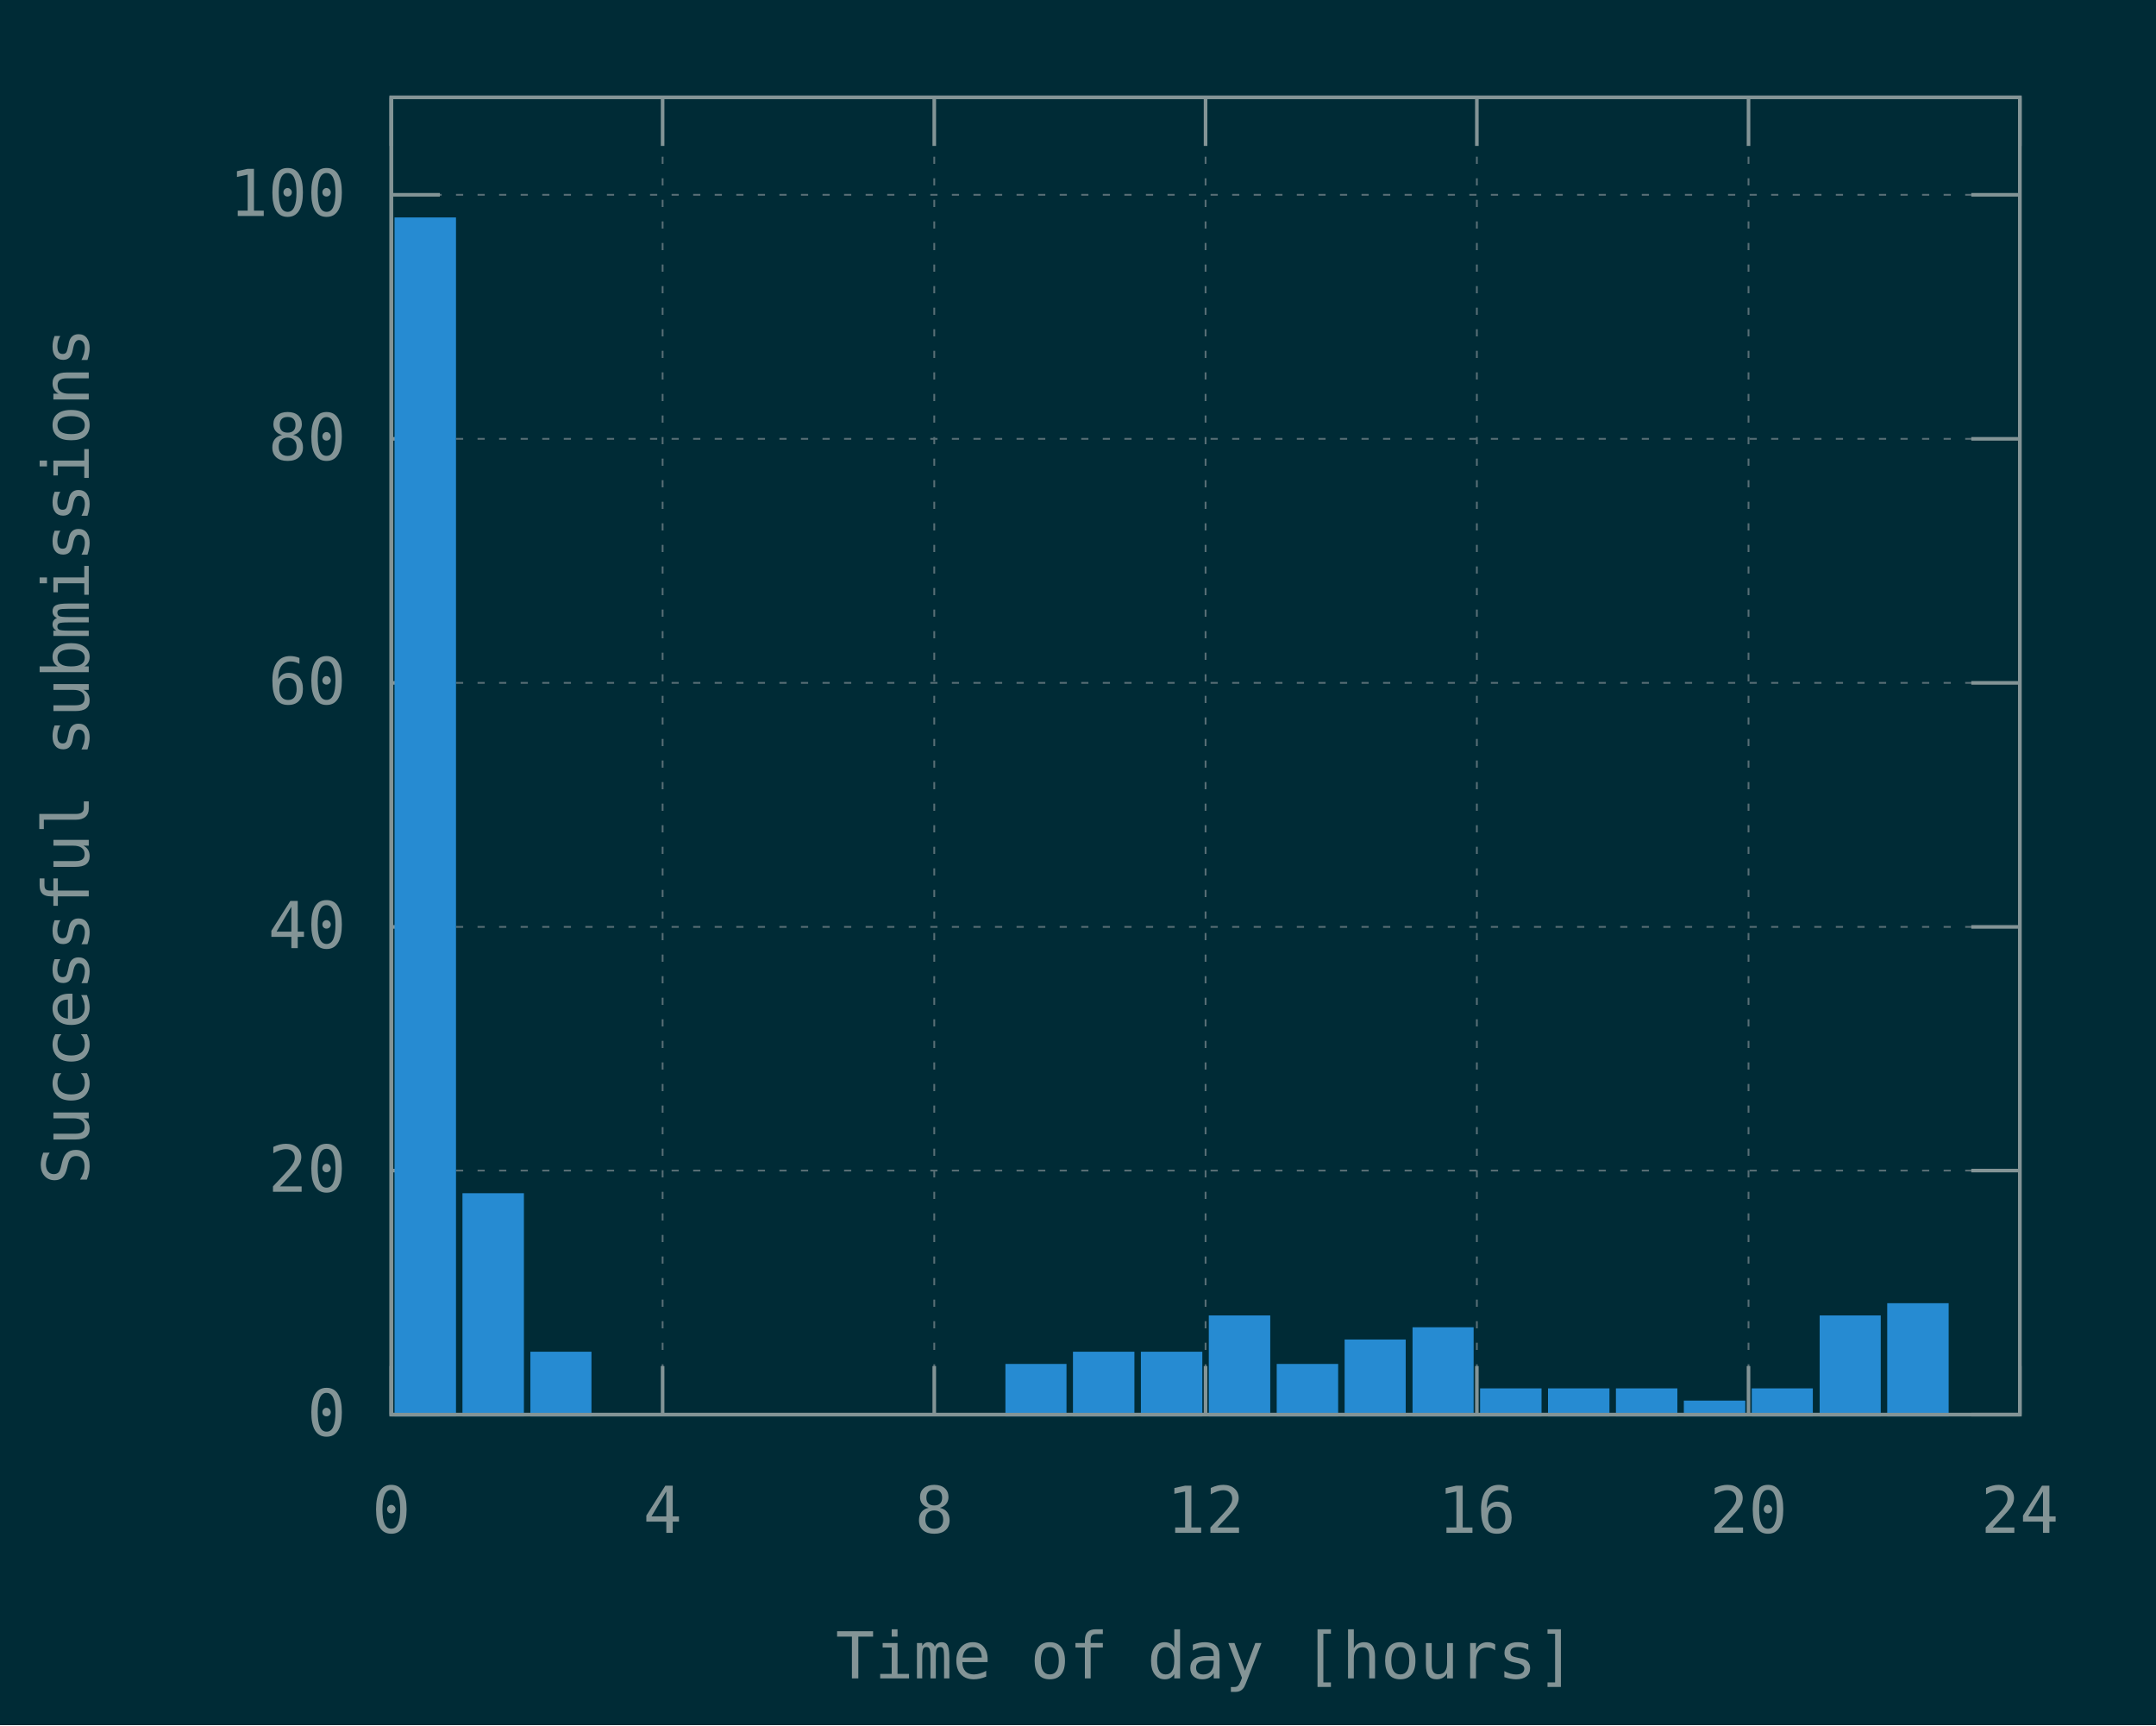
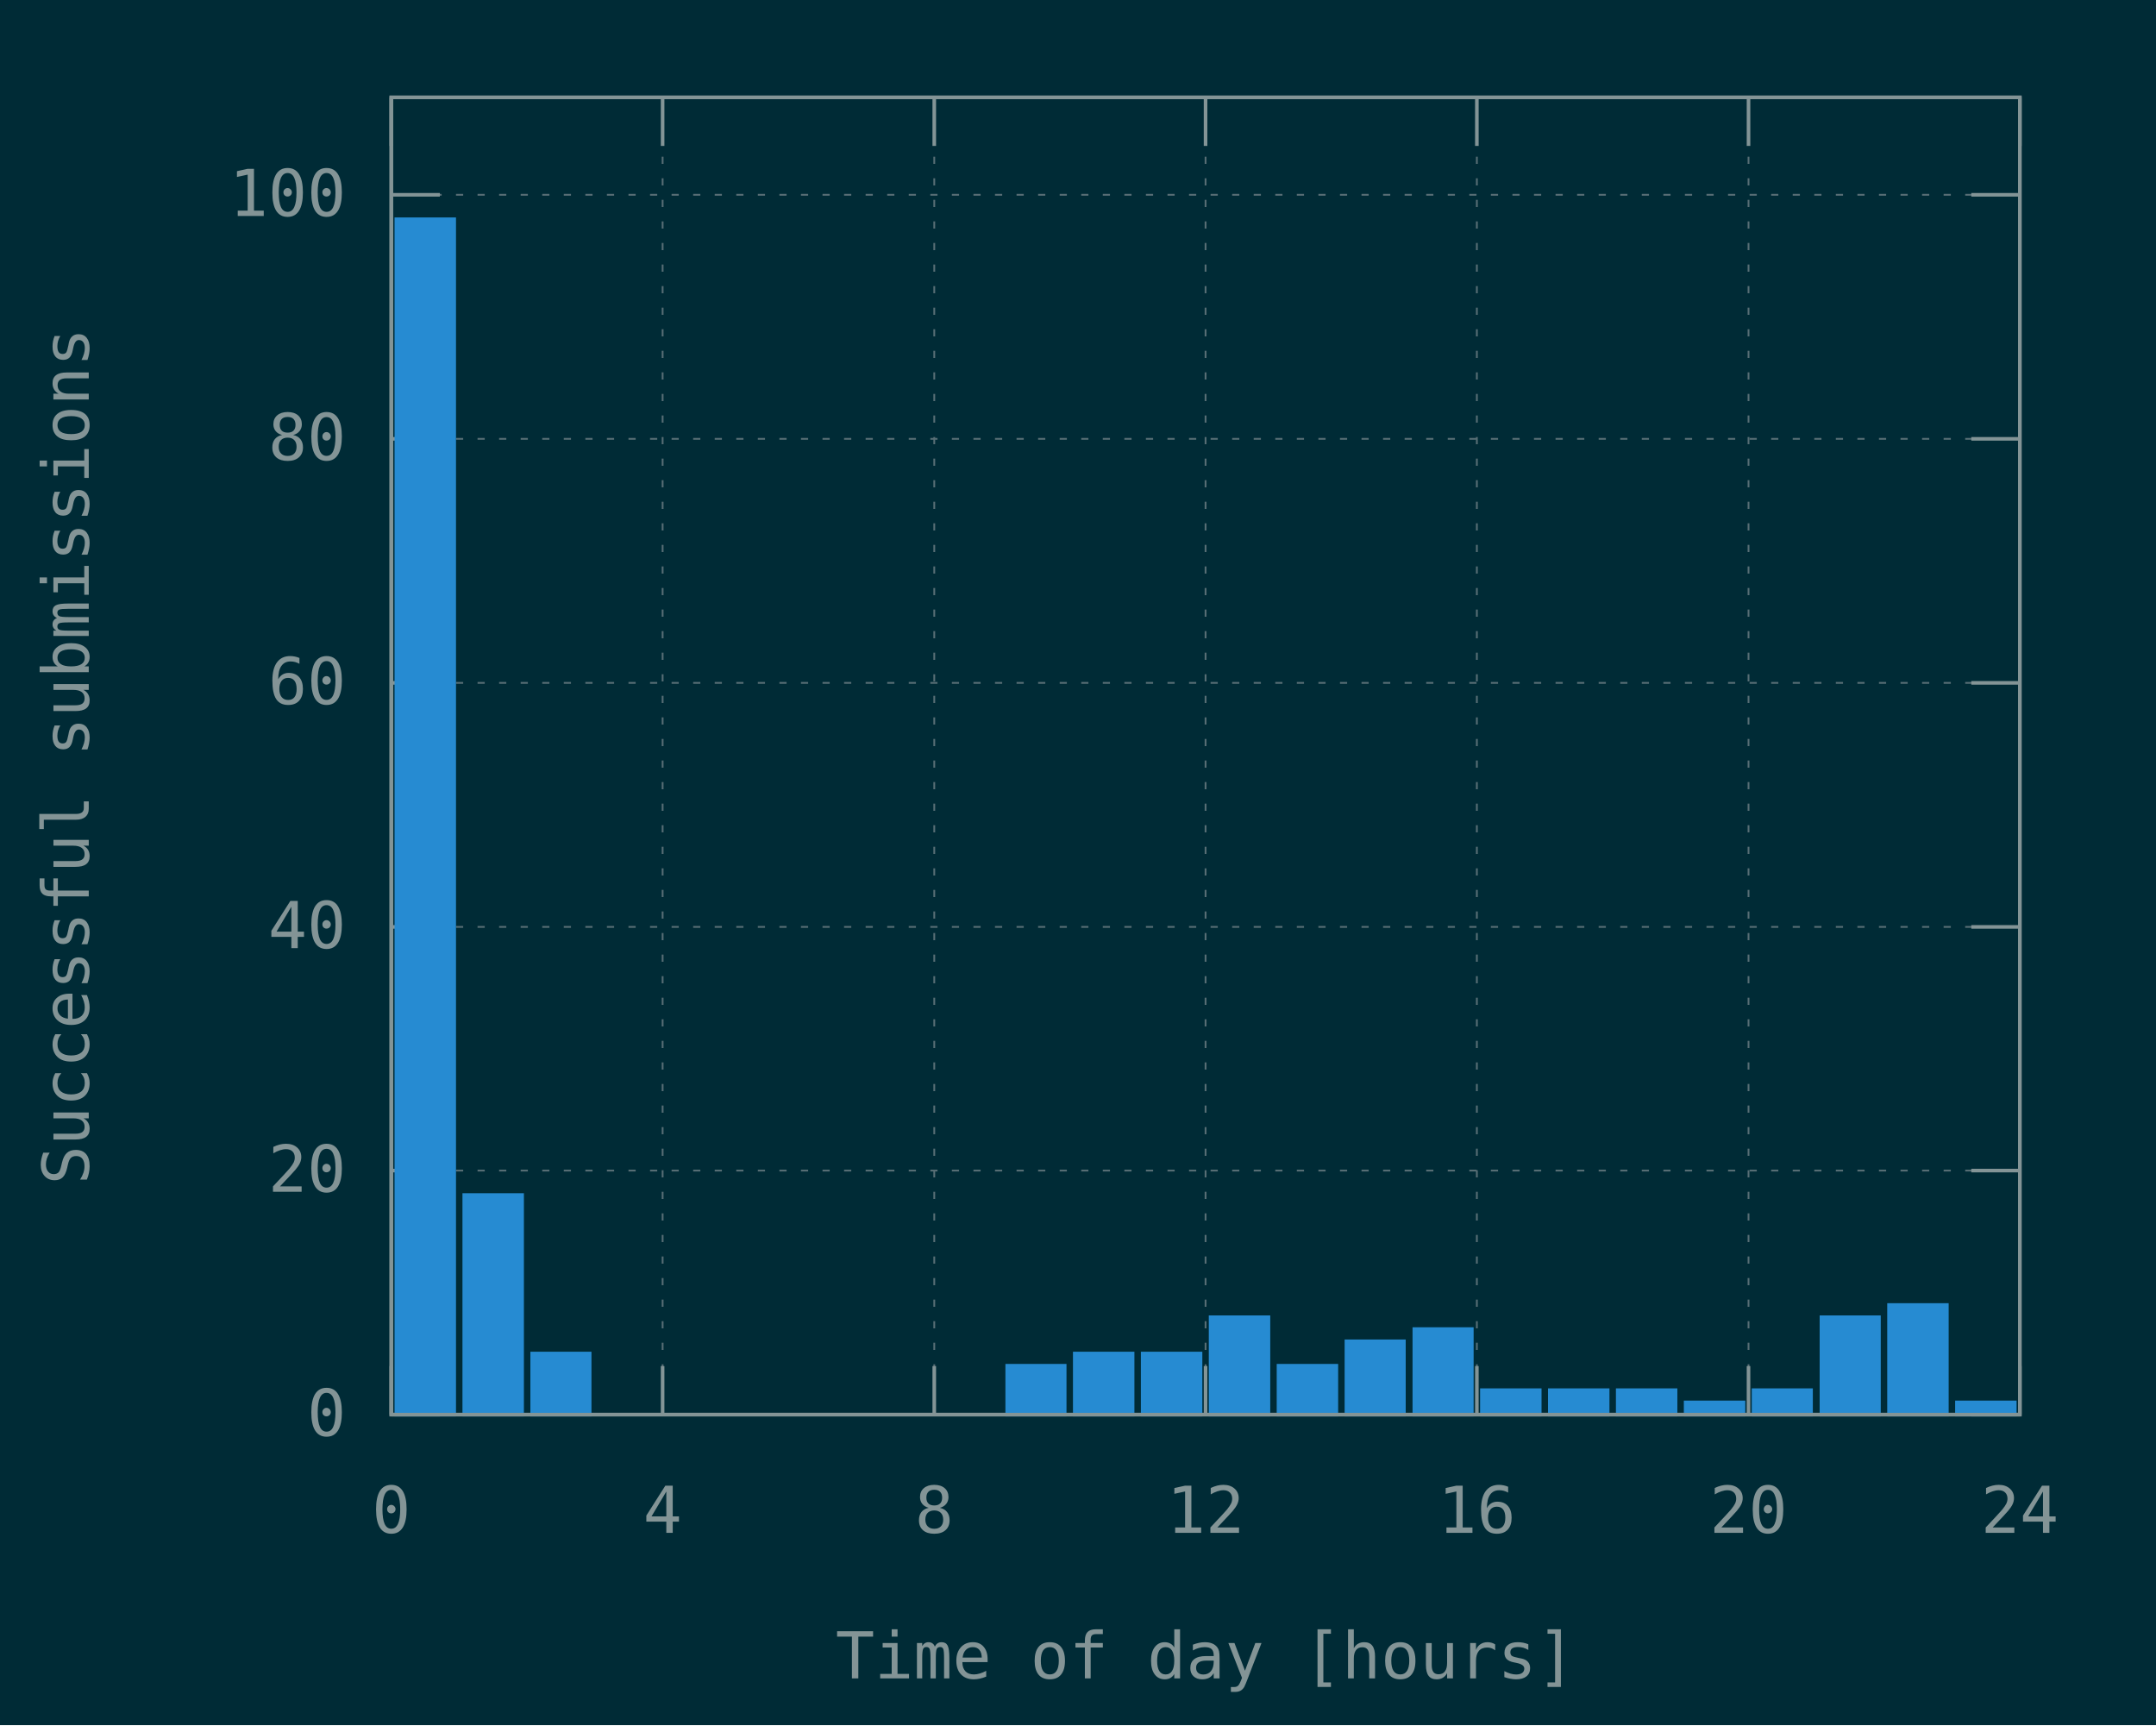
<svg xmlns="http://www.w3.org/2000/svg" xmlns:xlink="http://www.w3.org/1999/xlink" width="600" height="480" viewBox="0 0 600 480">
  <g id="gnuplot_canvas">
    <rect x="0" y="0" width="600" height="480" fill="#002b36" />
    <defs>
      <circle id="gpDot" r="0.5" stroke-width="0.5" stroke="currentColor" />
      <path id="gpPt0" stroke-width="0.148" stroke="currentColor" d="M-1,0 h2 M0,-1 v2" />
      <path id="gpPt1" stroke-width="0.148" stroke="currentColor" d="M-1,-1 L1,1 M1,-1 L-1,1" />
      <path id="gpPt2" stroke-width="0.148" stroke="currentColor" d="M-1,0 L1,0 M0,-1 L0,1 M-1,-1 L1,1 M-1,1 L1,-1" />
      <rect id="gpPt3" stroke-width="0.148" stroke="currentColor" x="-1" y="-1" width="2" height="2" />
      <rect id="gpPt4" stroke-width="0.148" stroke="currentColor" fill="currentColor" x="-1" y="-1" width="2" height="2" />
      <circle id="gpPt5" stroke-width="0.148" stroke="currentColor" cx="0" cy="0" r="1" />
      <use xlink:href="#gpPt5" id="gpPt6" fill="currentColor" stroke="none" />
      <path id="gpPt7" stroke-width="0.148" stroke="currentColor" d="M0,-1.33 L-1.33,0.67 L1.33,0.67 z" />
      <use xlink:href="#gpPt7" id="gpPt8" fill="currentColor" stroke="none" />
      <use xlink:href="#gpPt7" id="gpPt9" stroke="currentColor" transform="rotate(180)" />
      <use xlink:href="#gpPt9" id="gpPt10" fill="currentColor" stroke="none" />
      <use xlink:href="#gpPt3" id="gpPt11" stroke="currentColor" transform="rotate(45)" />
      <use xlink:href="#gpPt11" id="gpPt12" fill="currentColor" stroke="none" />
      <path id="gpPt13" stroke-width="0.148" stroke="currentColor" d="M0,1.330 L1.265,0.411 L0.782,-1.067 L-0.782,-1.076 L-1.265,0.411 z" />
      <use xlink:href="#gpPt13" id="gpPt14" fill="currentColor" stroke="none" />
      <filter id="textbox" filterUnits="objectBoundingBox" x="0" y="0" height="1" width="1">
        <feFlood flood-color="#002B36" flood-opacity="1" result="bgnd" />
        <feComposite in="SourceGraphic" in2="bgnd" operator="atop" />
      </filter>
      <filter id="greybox" filterUnits="objectBoundingBox" x="0" y="0" height="1" width="1">
        <feFlood flood-color="lightgrey" flood-opacity="1" result="grey" />
        <feComposite in="SourceGraphic" in2="grey" operator="atop" />
      </filter>
    </defs>
    <g fill="none" color="#002B36" stroke="currentColor" stroke-width="1.00" stroke-linecap="butt" stroke-linejoin="miter">
</g>
    <g fill="none" color="black" stroke="currentColor" stroke-width="1.00" stroke-linecap="butt" stroke-linejoin="miter">
</g>
    <g fill="none" color="black" stroke="rgb(131, 148, 150)" stroke-width="0.50" stroke-linecap="butt" stroke-linejoin="miter">
</g>
    <g fill="none" color="gray" stroke="currentColor" stroke-width="0.50" stroke-linecap="butt" stroke-linejoin="miter">
      <path stroke="rgb( 88, 110, 117)" stroke-dasharray="2,4" class="gridline" d="M108.9,393.6 L562.1,393.6  " />
    </g>
    <g fill="none" color="gray" stroke="rgb( 88, 110, 117)" stroke-width="1.00" stroke-linecap="butt" stroke-linejoin="miter">
</g>
    <g fill="none" color="black" stroke="currentColor" stroke-width="1.00" stroke-linecap="butt" stroke-linejoin="miter">
      <path stroke="rgb(131, 148, 150)" d="M108.9,393.6 L122.4,393.6 M562.1,393.6 L548.6,393.6  " />
      <g transform="translate(96.3,399.5)" stroke="none" fill="rgb(131,148,150)" font-family="Inconsolata" font-size="18.00" text-anchor="end">
        <text>
          <tspan font-family="Inconsolata"> 0</tspan>
        </text>
      </g>
    </g>
    <g fill="none" color="black" stroke="currentColor" stroke-width="1.00" stroke-linecap="butt" stroke-linejoin="miter">
</g>
    <g fill="none" color="black" stroke="rgb(131, 148, 150)" stroke-width="0.50" stroke-linecap="butt" stroke-linejoin="miter">
</g>
    <g fill="none" color="gray" stroke="currentColor" stroke-width="0.50" stroke-linecap="butt" stroke-linejoin="miter">
      <path stroke="rgb( 88, 110, 117)" stroke-dasharray="2,4" class="gridline" d="M108.9,325.7 L562.1,325.7  " />
    </g>
    <g fill="none" color="gray" stroke="rgb( 88, 110, 117)" stroke-width="1.00" stroke-linecap="butt" stroke-linejoin="miter">
</g>
    <g fill="none" color="black" stroke="currentColor" stroke-width="1.00" stroke-linecap="butt" stroke-linejoin="miter">
      <path stroke="rgb(131, 148, 150)" d="M108.9,325.7 L122.4,325.7 M562.1,325.7 L548.6,325.7  " />
      <g transform="translate(96.3,331.6)" stroke="none" fill="rgb(131,148,150)" font-family="Inconsolata" font-size="18.00" text-anchor="end">
        <text>
          <tspan font-family="Inconsolata"> 20</tspan>
        </text>
      </g>
    </g>
    <g fill="none" color="black" stroke="currentColor" stroke-width="1.00" stroke-linecap="butt" stroke-linejoin="miter">
</g>
    <g fill="none" color="black" stroke="rgb(131, 148, 150)" stroke-width="0.50" stroke-linecap="butt" stroke-linejoin="miter">
</g>
    <g fill="none" color="gray" stroke="currentColor" stroke-width="0.50" stroke-linecap="butt" stroke-linejoin="miter">
      <path stroke="rgb( 88, 110, 117)" stroke-dasharray="2,4" class="gridline" d="M108.9,257.9 L562.1,257.9  " />
    </g>
    <g fill="none" color="gray" stroke="rgb( 88, 110, 117)" stroke-width="1.00" stroke-linecap="butt" stroke-linejoin="miter">
</g>
    <g fill="none" color="black" stroke="currentColor" stroke-width="1.00" stroke-linecap="butt" stroke-linejoin="miter">
      <path stroke="rgb(131, 148, 150)" d="M108.9,257.9 L122.4,257.9 M562.1,257.9 L548.6,257.9  " />
      <g transform="translate(96.3,263.8)" stroke="none" fill="rgb(131,148,150)" font-family="Inconsolata" font-size="18.00" text-anchor="end">
        <text>
          <tspan font-family="Inconsolata"> 40</tspan>
        </text>
      </g>
    </g>
    <g fill="none" color="black" stroke="currentColor" stroke-width="1.00" stroke-linecap="butt" stroke-linejoin="miter">
</g>
    <g fill="none" color="black" stroke="rgb(131, 148, 150)" stroke-width="0.50" stroke-linecap="butt" stroke-linejoin="miter">
</g>
    <g fill="none" color="gray" stroke="currentColor" stroke-width="0.50" stroke-linecap="butt" stroke-linejoin="miter">
      <path stroke="rgb( 88, 110, 117)" stroke-dasharray="2,4" class="gridline" d="M108.9,190.0 L562.1,190.0  " />
    </g>
    <g fill="none" color="gray" stroke="rgb( 88, 110, 117)" stroke-width="1.00" stroke-linecap="butt" stroke-linejoin="miter">
</g>
    <g fill="none" color="black" stroke="currentColor" stroke-width="1.00" stroke-linecap="butt" stroke-linejoin="miter">
      <path stroke="rgb(131, 148, 150)" d="M108.9,190.0 L122.4,190.0 M562.1,190.0 L548.6,190.0  " />
      <g transform="translate(96.3,195.9)" stroke="none" fill="rgb(131,148,150)" font-family="Inconsolata" font-size="18.00" text-anchor="end">
        <text>
          <tspan font-family="Inconsolata"> 60</tspan>
        </text>
      </g>
    </g>
    <g fill="none" color="black" stroke="currentColor" stroke-width="1.00" stroke-linecap="butt" stroke-linejoin="miter">
</g>
    <g fill="none" color="black" stroke="rgb(131, 148, 150)" stroke-width="0.50" stroke-linecap="butt" stroke-linejoin="miter">
</g>
    <g fill="none" color="gray" stroke="currentColor" stroke-width="0.50" stroke-linecap="butt" stroke-linejoin="miter">
      <path stroke="rgb( 88, 110, 117)" stroke-dasharray="2,4" class="gridline" d="M108.9,122.1 L562.1,122.1  " />
    </g>
    <g fill="none" color="gray" stroke="rgb( 88, 110, 117)" stroke-width="1.00" stroke-linecap="butt" stroke-linejoin="miter">
</g>
    <g fill="none" color="black" stroke="currentColor" stroke-width="1.00" stroke-linecap="butt" stroke-linejoin="miter">
      <path stroke="rgb(131, 148, 150)" d="M108.9,122.1 L122.4,122.1 M562.1,122.1 L548.6,122.1  " />
      <g transform="translate(96.3,128.0)" stroke="none" fill="rgb(131,148,150)" font-family="Inconsolata" font-size="18.00" text-anchor="end">
        <text>
          <tspan font-family="Inconsolata"> 80</tspan>
        </text>
      </g>
    </g>
    <g fill="none" color="black" stroke="currentColor" stroke-width="1.00" stroke-linecap="butt" stroke-linejoin="miter">
</g>
    <g fill="none" color="black" stroke="rgb(131, 148, 150)" stroke-width="0.50" stroke-linecap="butt" stroke-linejoin="miter">
</g>
    <g fill="none" color="gray" stroke="currentColor" stroke-width="0.50" stroke-linecap="butt" stroke-linejoin="miter">
      <path stroke="rgb( 88, 110, 117)" stroke-dasharray="2,4" class="gridline" d="M108.9,54.2 L562.1,54.2  " />
    </g>
    <g fill="none" color="gray" stroke="rgb( 88, 110, 117)" stroke-width="1.00" stroke-linecap="butt" stroke-linejoin="miter">
</g>
    <g fill="none" color="black" stroke="currentColor" stroke-width="1.00" stroke-linecap="butt" stroke-linejoin="miter">
      <path stroke="rgb(131, 148, 150)" d="M108.9,54.2 L122.4,54.2 M562.1,54.2 L548.6,54.2  " />
      <g transform="translate(96.3,60.1)" stroke="none" fill="rgb(131,148,150)" font-family="Inconsolata" font-size="18.00" text-anchor="end">
        <text>
          <tspan font-family="Inconsolata"> 100</tspan>
        </text>
      </g>
    </g>
    <g fill="none" color="black" stroke="currentColor" stroke-width="1.00" stroke-linecap="butt" stroke-linejoin="miter">
</g>
    <g fill="none" color="black" stroke="rgb(131, 148, 150)" stroke-width="0.50" stroke-linecap="butt" stroke-linejoin="miter">
</g>
    <g fill="none" color="gray" stroke="currentColor" stroke-width="0.50" stroke-linecap="butt" stroke-linejoin="miter">
      <path stroke="rgb( 88, 110, 117)" stroke-dasharray="2,4" class="gridline" d="M108.9,393.6 L108.9,27.1  " />
    </g>
    <g fill="none" color="gray" stroke="rgb( 88, 110, 117)" stroke-width="1.00" stroke-linecap="butt" stroke-linejoin="miter">
</g>
    <g fill="none" color="black" stroke="currentColor" stroke-width="1.00" stroke-linecap="butt" stroke-linejoin="miter">
      <path stroke="rgb(131, 148, 150)" d="M108.9,393.6 L108.9,380.1 M108.9,27.1 L108.9,40.6  " />
      <g transform="translate(108.9,426.5)" stroke="none" fill="rgb(131,148,150)" font-family="Inconsolata" font-size="18.00" text-anchor="middle">
        <text>
          <tspan font-family="Inconsolata"> 0</tspan>
        </text>
      </g>
    </g>
    <g fill="none" color="black" stroke="currentColor" stroke-width="1.00" stroke-linecap="butt" stroke-linejoin="miter">
</g>
    <g fill="none" color="black" stroke="rgb(131, 148, 150)" stroke-width="0.50" stroke-linecap="butt" stroke-linejoin="miter">
</g>
    <g fill="none" color="gray" stroke="currentColor" stroke-width="0.50" stroke-linecap="butt" stroke-linejoin="miter">
      <path stroke="rgb( 88, 110, 117)" stroke-dasharray="2,4" class="gridline" d="M184.4,393.6 L184.4,27.1  " />
    </g>
    <g fill="none" color="gray" stroke="rgb( 88, 110, 117)" stroke-width="1.00" stroke-linecap="butt" stroke-linejoin="miter">
</g>
    <g fill="none" color="black" stroke="currentColor" stroke-width="1.00" stroke-linecap="butt" stroke-linejoin="miter">
      <path stroke="rgb(131, 148, 150)" d="M184.4,393.6 L184.4,380.1 M184.4,27.1 L184.4,40.6  " />
      <g transform="translate(184.4,426.5)" stroke="none" fill="rgb(131,148,150)" font-family="Inconsolata" font-size="18.00" text-anchor="middle">
        <text>
          <tspan font-family="Inconsolata"> 4</tspan>
        </text>
      </g>
    </g>
    <g fill="none" color="black" stroke="currentColor" stroke-width="1.00" stroke-linecap="butt" stroke-linejoin="miter">
</g>
    <g fill="none" color="black" stroke="rgb(131, 148, 150)" stroke-width="0.50" stroke-linecap="butt" stroke-linejoin="miter">
</g>
    <g fill="none" color="gray" stroke="currentColor" stroke-width="0.50" stroke-linecap="butt" stroke-linejoin="miter">
      <path stroke="rgb( 88, 110, 117)" stroke-dasharray="2,4" class="gridline" d="M260.0,393.6 L260.0,27.1  " />
    </g>
    <g fill="none" color="gray" stroke="rgb( 88, 110, 117)" stroke-width="1.00" stroke-linecap="butt" stroke-linejoin="miter">
</g>
    <g fill="none" color="black" stroke="currentColor" stroke-width="1.00" stroke-linecap="butt" stroke-linejoin="miter">
      <path stroke="rgb(131, 148, 150)" d="M260.0,393.6 L260.0,380.1 M260.0,27.1 L260.0,40.6  " />
      <g transform="translate(260.0,426.5)" stroke="none" fill="rgb(131,148,150)" font-family="Inconsolata" font-size="18.00" text-anchor="middle">
        <text>
          <tspan font-family="Inconsolata"> 8</tspan>
        </text>
      </g>
    </g>
    <g fill="none" color="black" stroke="currentColor" stroke-width="1.00" stroke-linecap="butt" stroke-linejoin="miter">
</g>
    <g fill="none" color="black" stroke="rgb(131, 148, 150)" stroke-width="0.50" stroke-linecap="butt" stroke-linejoin="miter">
</g>
    <g fill="none" color="gray" stroke="currentColor" stroke-width="0.50" stroke-linecap="butt" stroke-linejoin="miter">
      <path stroke="rgb( 88, 110, 117)" stroke-dasharray="2,4" class="gridline" d="M335.5,393.6 L335.5,27.1  " />
    </g>
    <g fill="none" color="gray" stroke="rgb( 88, 110, 117)" stroke-width="1.00" stroke-linecap="butt" stroke-linejoin="miter">
</g>
    <g fill="none" color="black" stroke="currentColor" stroke-width="1.00" stroke-linecap="butt" stroke-linejoin="miter">
      <path stroke="rgb(131, 148, 150)" d="M335.5,393.6 L335.5,380.1 M335.5,27.1 L335.5,40.6  " />
      <g transform="translate(335.5,426.5)" stroke="none" fill="rgb(131,148,150)" font-family="Inconsolata" font-size="18.00" text-anchor="middle">
        <text>
          <tspan font-family="Inconsolata"> 12</tspan>
        </text>
      </g>
    </g>
    <g fill="none" color="black" stroke="currentColor" stroke-width="1.00" stroke-linecap="butt" stroke-linejoin="miter">
</g>
    <g fill="none" color="black" stroke="rgb(131, 148, 150)" stroke-width="0.50" stroke-linecap="butt" stroke-linejoin="miter">
</g>
    <g fill="none" color="gray" stroke="currentColor" stroke-width="0.50" stroke-linecap="butt" stroke-linejoin="miter">
      <path stroke="rgb( 88, 110, 117)" stroke-dasharray="2,4" class="gridline" d="M411.0,393.6 L411.0,27.1  " />
    </g>
    <g fill="none" color="gray" stroke="rgb( 88, 110, 117)" stroke-width="1.00" stroke-linecap="butt" stroke-linejoin="miter">
</g>
    <g fill="none" color="black" stroke="currentColor" stroke-width="1.00" stroke-linecap="butt" stroke-linejoin="miter">
      <path stroke="rgb(131, 148, 150)" d="M411.0,393.6 L411.0,380.1 M411.0,27.1 L411.0,40.6  " />
      <g transform="translate(411.0,426.5)" stroke="none" fill="rgb(131,148,150)" font-family="Inconsolata" font-size="18.00" text-anchor="middle">
        <text>
          <tspan font-family="Inconsolata"> 16</tspan>
        </text>
      </g>
    </g>
    <g fill="none" color="black" stroke="currentColor" stroke-width="1.00" stroke-linecap="butt" stroke-linejoin="miter">
</g>
    <g fill="none" color="black" stroke="rgb(131, 148, 150)" stroke-width="0.50" stroke-linecap="butt" stroke-linejoin="miter">
</g>
    <g fill="none" color="gray" stroke="currentColor" stroke-width="0.50" stroke-linecap="butt" stroke-linejoin="miter">
      <path stroke="rgb( 88, 110, 117)" stroke-dasharray="2,4" class="gridline" d="M486.6,393.6 L486.6,40.6 L486.6,27.1  " />
    </g>
    <g fill="none" color="gray" stroke="rgb( 88, 110, 117)" stroke-width="1.00" stroke-linecap="butt" stroke-linejoin="miter">
</g>
    <g fill="none" color="black" stroke="currentColor" stroke-width="1.00" stroke-linecap="butt" stroke-linejoin="miter">
      <path stroke="rgb(131, 148, 150)" d="M486.6,393.6 L486.6,380.1 M486.6,27.1 L486.6,40.6  " />
      <g transform="translate(486.6,426.5)" stroke="none" fill="rgb(131,148,150)" font-family="Inconsolata" font-size="18.00" text-anchor="middle">
        <text>
          <tspan font-family="Inconsolata"> 20</tspan>
        </text>
      </g>
    </g>
    <g fill="none" color="black" stroke="currentColor" stroke-width="1.00" stroke-linecap="butt" stroke-linejoin="miter">
</g>
    <g fill="none" color="black" stroke="rgb(131, 148, 150)" stroke-width="0.50" stroke-linecap="butt" stroke-linejoin="miter">
</g>
    <g fill="none" color="gray" stroke="currentColor" stroke-width="0.50" stroke-linecap="butt" stroke-linejoin="miter">
      <path stroke="rgb( 88, 110, 117)" stroke-dasharray="2,4" class="gridline" d="M562.1,393.6 L562.1,27.1  " />
    </g>
    <g fill="none" color="gray" stroke="rgb( 88, 110, 117)" stroke-width="1.00" stroke-linecap="butt" stroke-linejoin="miter">
</g>
    <g fill="none" color="black" stroke="currentColor" stroke-width="1.00" stroke-linecap="butt" stroke-linejoin="miter">
      <path stroke="rgb(131, 148, 150)" d="M562.1,393.6 L562.1,380.1 M562.1,27.1 L562.1,40.6  " />
      <g transform="translate(562.1,426.5)" stroke="none" fill="rgb(131,148,150)" font-family="Inconsolata" font-size="18.00" text-anchor="middle">
        <text>
          <tspan font-family="Inconsolata"> 24</tspan>
        </text>
      </g>
    </g>
    <g fill="none" color="black" stroke="currentColor" stroke-width="1.00" stroke-linecap="butt" stroke-linejoin="miter">
</g>
    <g fill="none" color="black" stroke="currentColor" stroke-width="1.00" stroke-linecap="butt" stroke-linejoin="miter">
      <path stroke="rgb(131, 148, 150)" d="M108.9,27.1 L108.9,393.6 L562.1,393.6 L562.1,27.1 L108.9,27.1 Z  " />
    </g>
    <g fill="none" color="black" stroke="currentColor" stroke-width="1.00" stroke-linecap="butt" stroke-linejoin="miter">
      <g transform="translate(24.7,210.4) rotate(270)" stroke="none" fill="rgb(131,148,150)" font-family="Inconsolata" font-size="18.00" text-anchor="middle">
        <text>
          <tspan font-family="Inconsolata">Successful submissions</tspan>
        </text>
      </g>
    </g>
    <g fill="none" color="black" stroke="currentColor" stroke-width="1.00" stroke-linecap="butt" stroke-linejoin="miter">
      <g transform="translate(335.5,467.0)" stroke="none" fill="rgb(131,148,150)" font-family="Inconsolata" font-size="18.00" text-anchor="middle">
        <text>
          <tspan font-family="Inconsolata">Time of day [hours]</tspan>
        </text>
      </g>
    </g>
    <g fill="none" color="black" stroke="currentColor" stroke-width="1.00" stroke-linecap="butt" stroke-linejoin="miter">
</g>
    <g id="gnuplot_plot_1">
      <g fill="none" color="black" stroke="currentColor" stroke-width="1.00" stroke-linecap="butt" stroke-linejoin="miter">
        <g stroke="none" shape-rendering="crispEdges">
          <polygon fill="rgb( 38, 139, 210)" points="110.3,393.6 126.5,393.6 126.5,60.9 110.3,60.9 " />
        </g>
        <path stroke="rgb( 38, 139, 210)" d="M110.3,393.6 L110.3,61.0 L126.4,61.0 L126.4,393.6 L110.3,393.6 Z  " />
        <g stroke="none" shape-rendering="crispEdges">
          <polygon fill="rgb( 38, 139, 210)" points="129.2,393.6 145.4,393.6 145.4,332.4 129.2,332.4 " />
        </g>
        <path stroke="rgb( 38, 139, 210)" d="M129.2,393.6 L129.2,332.5 L145.3,332.5 L145.3,393.6 L129.2,393.6 Z  " />
        <g stroke="none" shape-rendering="crispEdges">
          <polygon fill="rgb( 38, 139, 210)" points="148.1,393.6 164.2,393.6 164.2,376.5 148.1,376.5 " />
        </g>
        <path stroke="rgb( 38, 139, 210)" d="M148.1,393.6 L148.1,376.6 L164.1,376.6 L164.1,393.6 L148.1,393.6 Z  " />
        <g stroke="none" shape-rendering="crispEdges">
          <polygon fill="rgb( 38, 139, 210)" points="280.3,393.6 296.4,393.6 296.4,379.9 280.3,379.9 " />
        </g>
        <path stroke="rgb( 38, 139, 210)" d="M280.3,393.6 L280.3,380.0 L296.3,380.0 L296.3,393.6 L280.3,393.6 Z  " />
        <g stroke="none" shape-rendering="crispEdges">
          <polygon fill="rgb( 38, 139, 210)" points="299.1,393.6 315.3,393.6 315.3,376.5 299.1,376.5 " />
        </g>
        <path stroke="rgb( 38, 139, 210)" d="M299.1,393.6 L299.1,376.6 L315.2,376.6 L315.2,393.6 L299.1,393.6 Z  " />
        <g stroke="none" shape-rendering="crispEdges">
          <polygon fill="rgb( 38, 139, 210)" points="318.0,393.6 334.2,393.6 334.2,376.5 318.0,376.5 " />
        </g>
        <path stroke="rgb( 38, 139, 210)" d="M318.0,393.6 L318.0,376.6 L334.1,376.6 L334.1,393.6 L318.0,393.6 Z  " />
        <g stroke="none" shape-rendering="crispEdges">
          <polygon fill="rgb( 38, 139, 210)" points="336.9,393.6 353.1,393.6 353.1,366.4 336.9,366.4 " />
        </g>
        <path stroke="rgb( 38, 139, 210)" d="M336.9,393.6 L336.9,366.5 L353.0,366.5 L353.0,393.6 L336.9,393.6 Z  " />
        <g stroke="none" shape-rendering="crispEdges">
          <polygon fill="rgb( 38, 139, 210)" points="355.8,393.6 372.0,393.6 372.0,379.9 355.8,379.9 " />
        </g>
        <path stroke="rgb( 38, 139, 210)" d="M355.8,393.6 L355.8,380.0 L371.9,380.0 L371.9,393.6 L355.8,393.6 Z  " />
        <g stroke="none" shape-rendering="crispEdges">
          <polygon fill="rgb( 38, 139, 210)" points="374.7,393.6 390.8,393.6 390.8,373.1 374.7,373.1 " />
        </g>
        <path stroke="rgb( 38, 139, 210)" d="M374.7,393.6 L374.7,373.2 L390.7,373.2 L390.7,393.6 L374.7,393.6 Z  " />
        <g stroke="none" shape-rendering="crispEdges">
          <polygon fill="rgb( 38, 139, 210)" points="393.6,393.6 409.7,393.6 409.7,369.7 393.6,369.7 " />
        </g>
        <path stroke="rgb( 38, 139, 210)" d="M393.6,393.6 L393.6,369.8 L409.6,369.8 L409.6,393.6 L393.6,393.6 Z  " />
        <g stroke="none" shape-rendering="crispEdges">
          <polygon fill="rgb( 38, 139, 210)" points="412.4,393.6 428.6,393.6 428.6,386.7 412.4,386.7 " />
        </g>
        <path stroke="rgb( 38, 139, 210)" d="M412.4,393.6 L412.4,386.8 L428.5,386.8 L428.5,393.6 L412.4,393.6 Z  " />
        <g stroke="none" shape-rendering="crispEdges">
          <polygon fill="rgb( 38, 139, 210)" points="431.3,393.6 447.5,393.6 447.5,386.7 431.3,386.7 " />
        </g>
        <path stroke="rgb( 38, 139, 210)" d="M431.3,393.6 L431.3,386.8 L447.4,386.8 L447.4,393.6 L431.3,393.6 Z  " />
        <g stroke="none" shape-rendering="crispEdges">
          <polygon fill="rgb( 38, 139, 210)" points="450.2,393.6 466.4,393.6 466.4,386.7 450.2,386.7 " />
        </g>
        <path stroke="rgb( 38, 139, 210)" d="M450.2,393.6 L450.2,386.8 L466.3,386.8 L466.3,393.6 L450.2,393.6 Z  " />
        <g stroke="none" shape-rendering="crispEdges">
          <polygon fill="rgb( 38, 139, 210)" points="469.1,393.6 485.3,393.6 485.3,390.1 469.1,390.1 " />
        </g>
        <path stroke="rgb( 38, 139, 210)" d="M469.1,393.6 L469.1,390.2 L485.2,390.2 L485.2,393.6 L469.1,393.6 Z  " />
        <g stroke="none" shape-rendering="crispEdges">
          <polygon fill="rgb( 38, 139, 210)" points="488.0,393.6 504.1,393.6 504.1,386.7 488.0,386.7 " />
        </g>
        <path stroke="rgb( 38, 139, 210)" d="M488.0,393.6 L488.0,386.8 L504.0,386.8 L504.0,393.6 L488.0,393.6 Z  " />
        <g stroke="none" shape-rendering="crispEdges">
          <polygon fill="rgb( 38, 139, 210)" points="506.9,393.6 523.0,393.6 523.0,366.4 506.9,366.4 " />
        </g>
        <path stroke="rgb( 38, 139, 210)" d="M506.9,393.6 L506.9,366.5 L522.9,366.5 L522.9,393.6 L506.9,393.6 Z  " />
        <g stroke="none" shape-rendering="crispEdges">
          <polygon fill="rgb( 38, 139, 210)" points="525.7,393.6 541.9,393.6 541.9,363.0 525.7,363.0 " />
        </g>
        <path stroke="rgb( 38, 139, 210)" d="M525.7,393.6 L525.7,363.1 L541.8,363.1 L541.8,393.6 L525.7,393.6 Z  " />
+         <g stroke="none" shape-rendering="crispEdges">
+           <polygon fill="rgb( 38, 139, 210)" points="544.6,393.6 560.8,393.6 560.8,390.1 544.6,390.1 " />
+         </g>
+         <path stroke="rgb( 38, 139, 210)" d="M544.6,393.6 L544.6,390.2 L560.7,390.2 L560.7,393.6 L544.6,393.6 Z  " />
      </g>
    </g>
    <g fill="none" color="#002B36" stroke="rgb( 38, 139, 210)" stroke-width="2.00" stroke-linecap="butt" stroke-linejoin="miter">
</g>
    <g fill="none" color="black" stroke="currentColor" stroke-width="2.00" stroke-linecap="butt" stroke-linejoin="miter">
</g>
    <g fill="none" color="black" stroke="black" stroke-width="1.00" stroke-linecap="butt" stroke-linejoin="miter">
</g>
    <g fill="none" color="black" stroke="currentColor" stroke-width="1.00" stroke-linecap="butt" stroke-linejoin="miter">
      <path stroke="rgb(131, 148, 150)" d="M108.9,27.1 L108.9,393.6 L562.1,393.6 L562.1,27.1 L108.9,27.1 Z  " />
    </g>
    <g fill="none" color="black" stroke="currentColor" stroke-width="1.00" stroke-linecap="butt" stroke-linejoin="miter">
</g>
  </g>
</svg>
